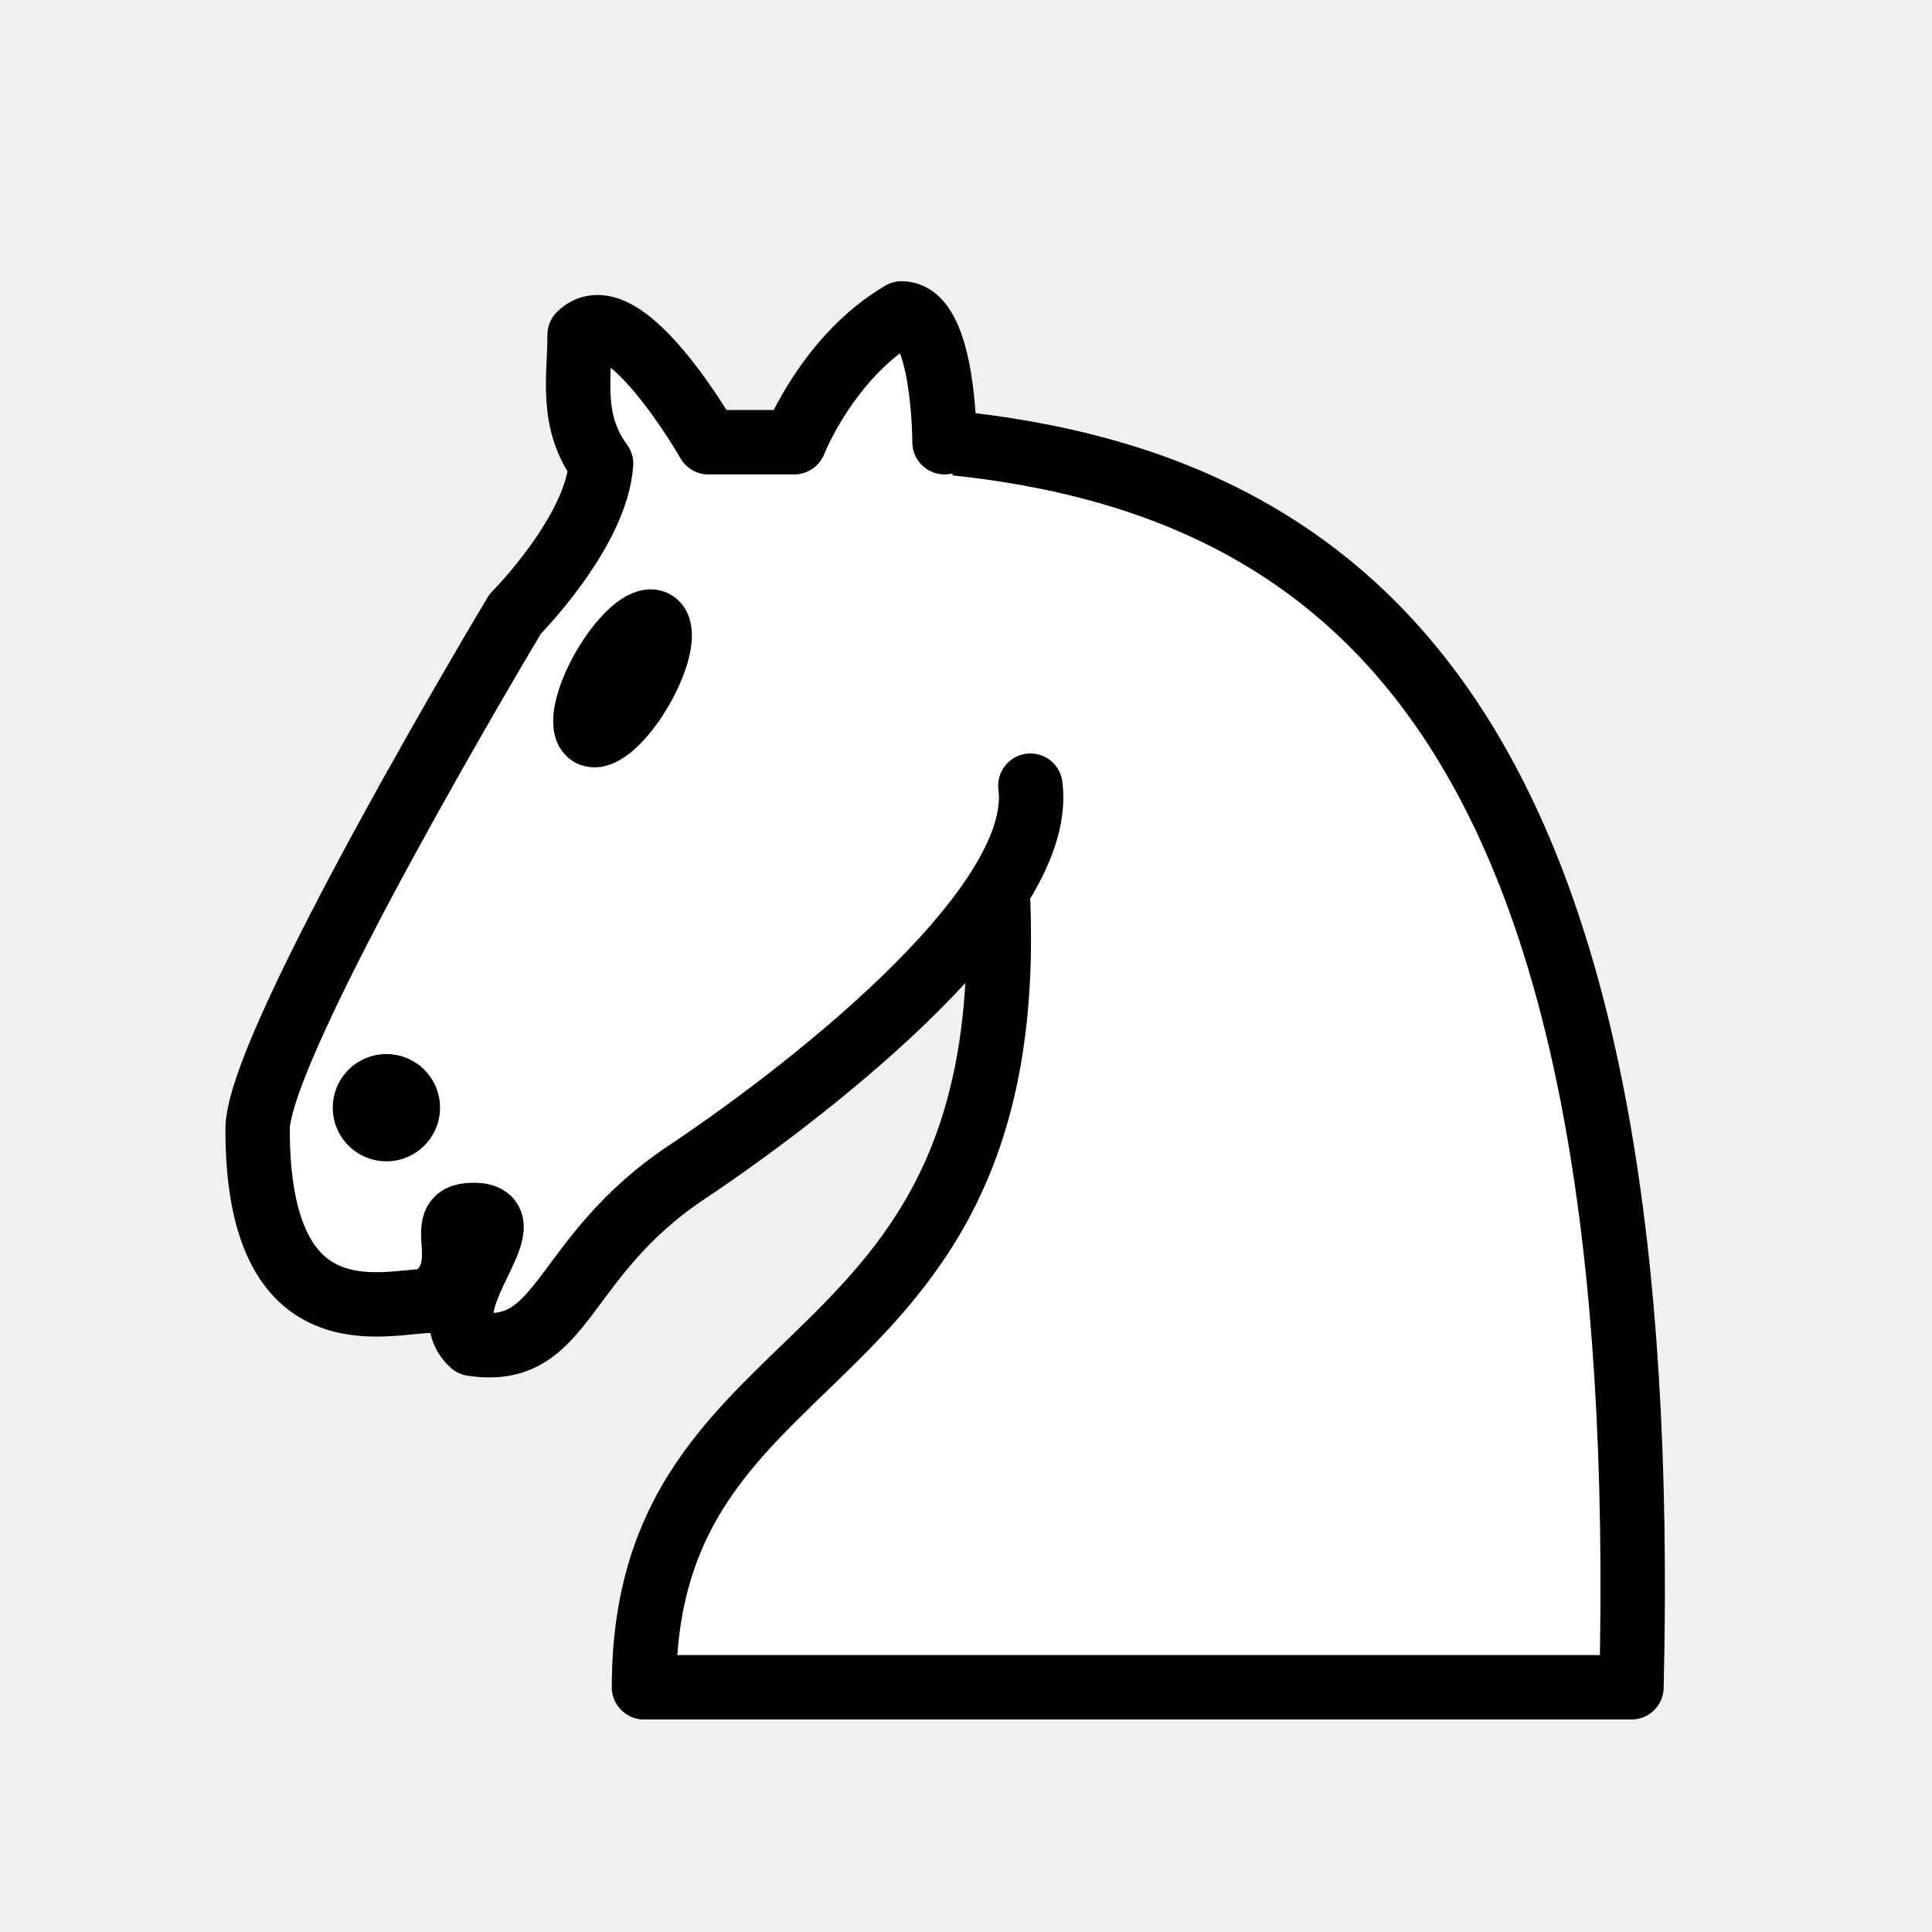
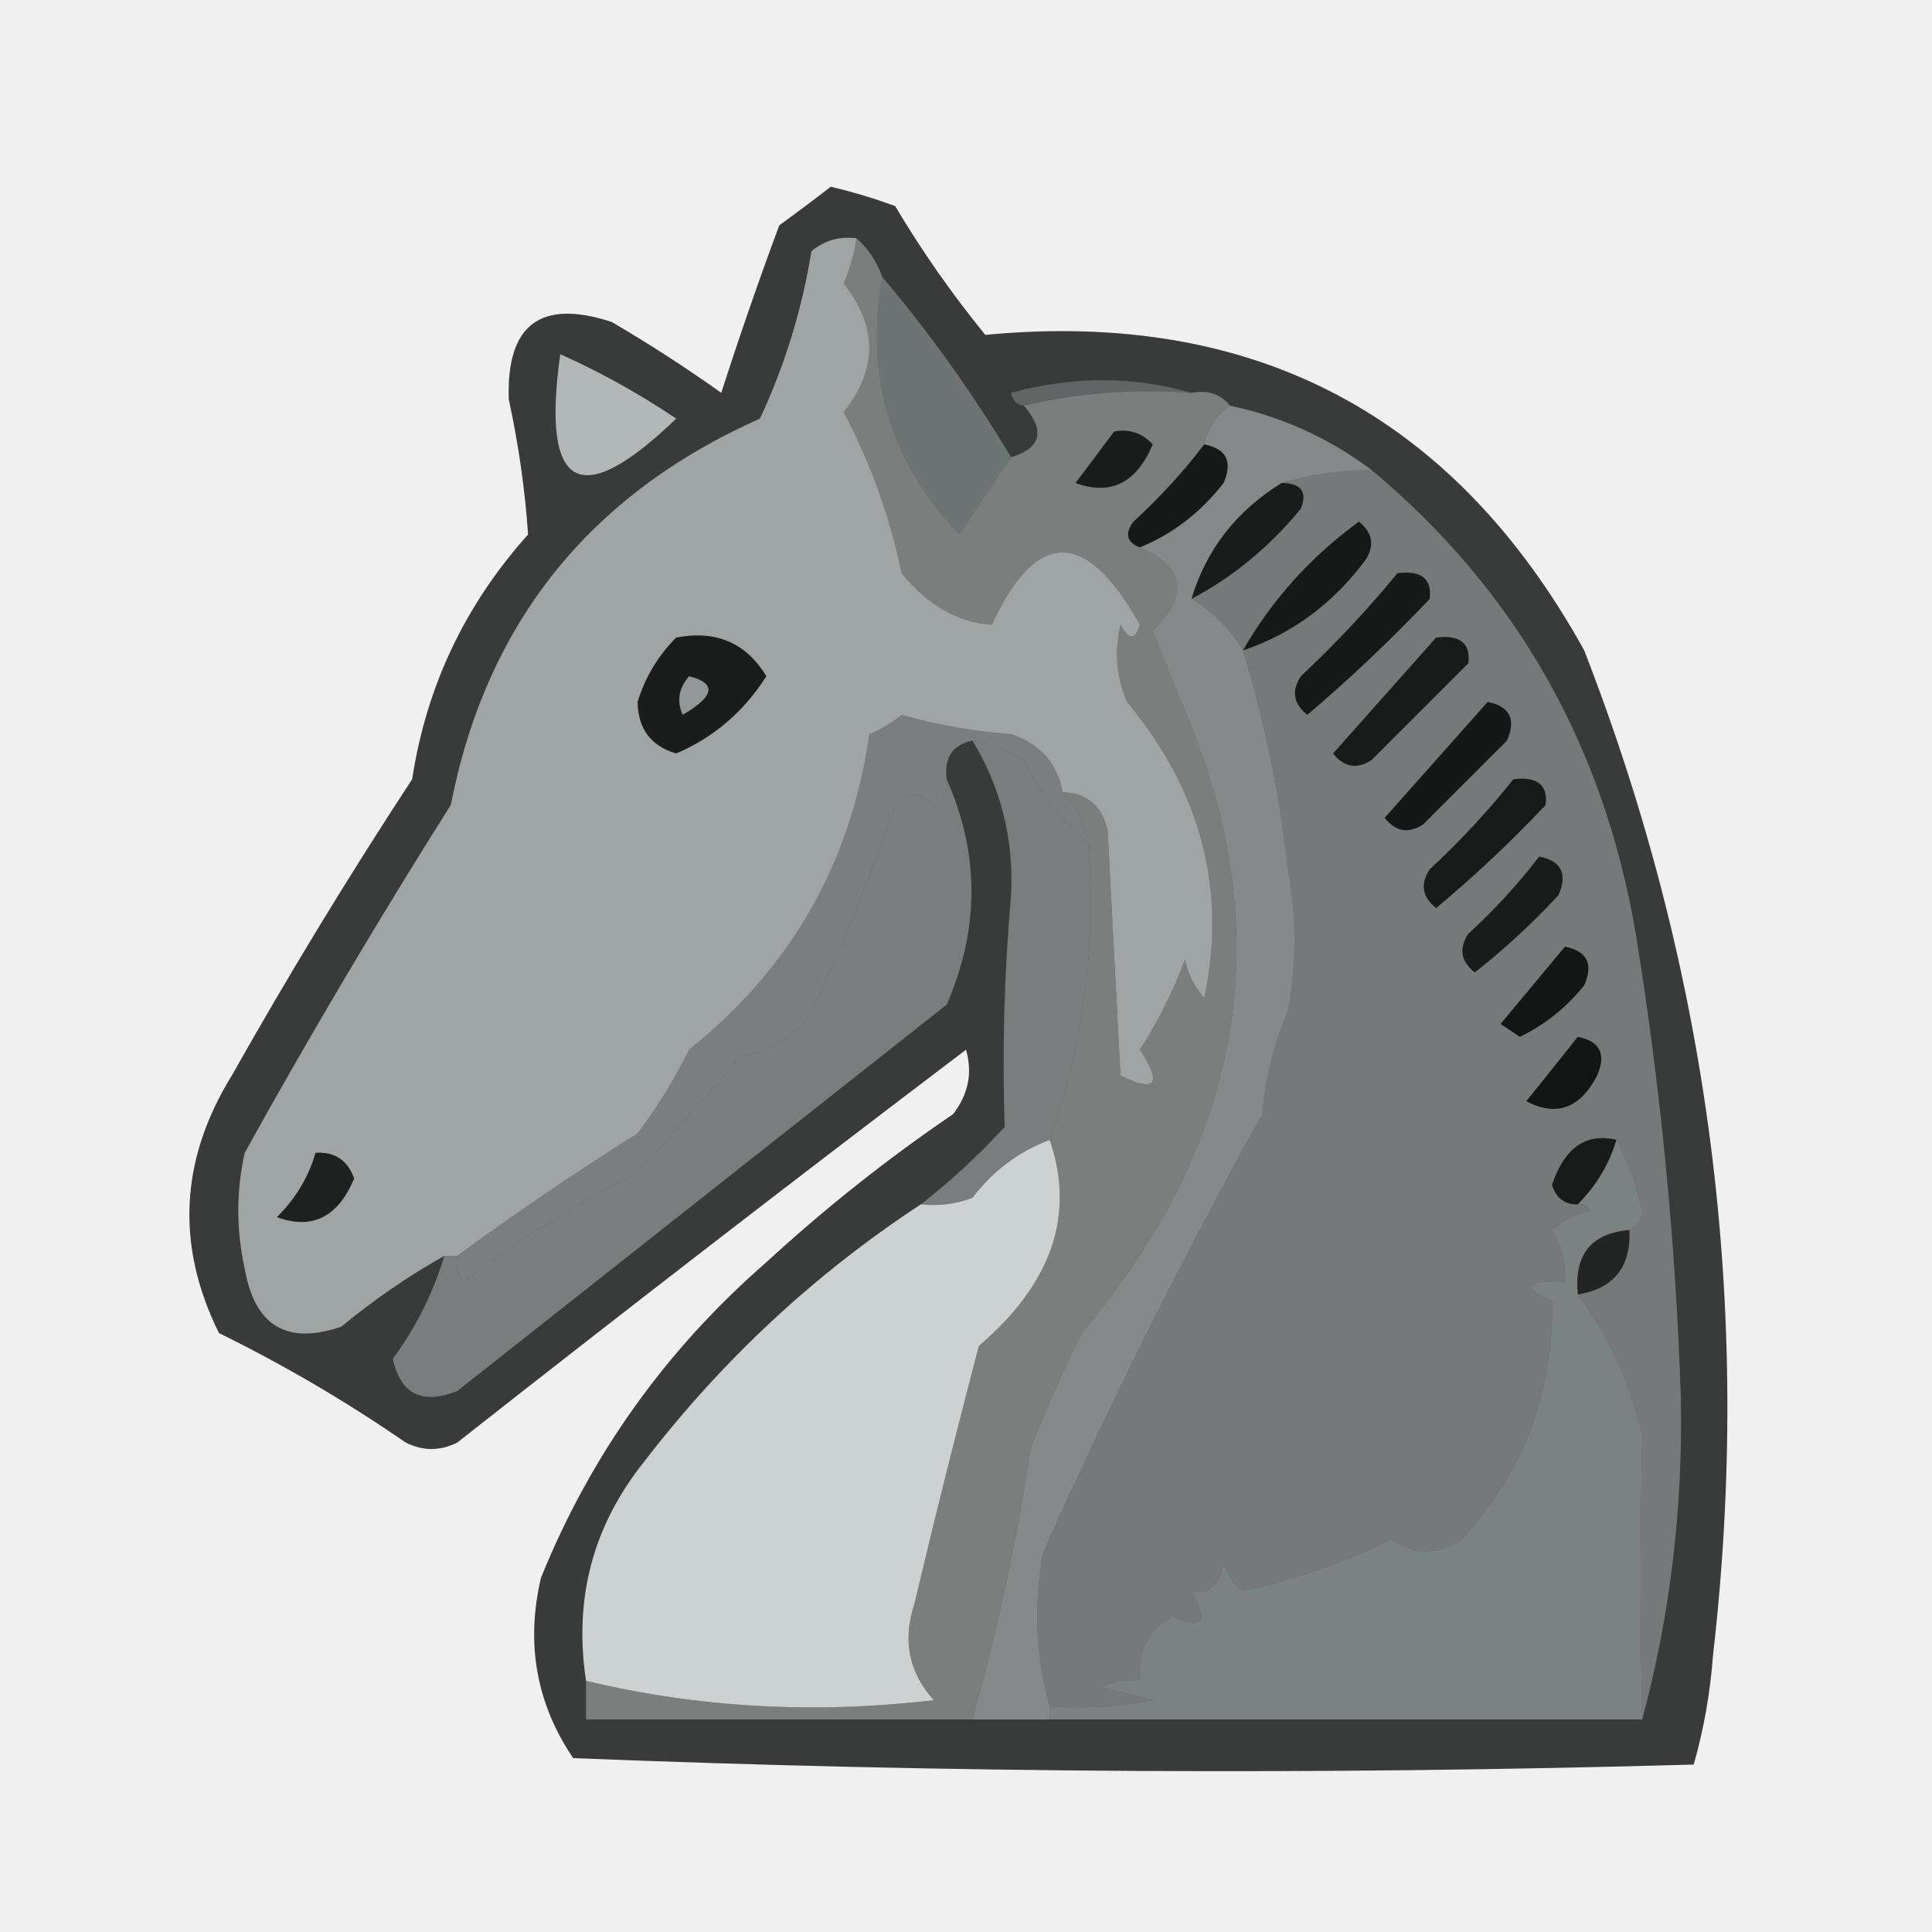
- <svg xmlns="http://www.w3.org/2000/svg" version="1.1" width="45" height="45">
-   <g style="opacity:1; fill:none; fill-opacity:1; fill-rule:evenodd; stroke:#000000; stroke-width:1.5; stroke-linecap:round;stroke-linejoin:round;stroke-miterlimit:4; stroke-dasharray:none; stroke-opacity:1;" transform="translate(0,0.3)">
-     <path d="M 22,10 C 32.5,11 38.5,18 38,39 L 15,39 C 15,30 25,32.5 23,18" style="fill:#ffffff; stroke:#000000;" />
-     <path d="M 24,18 C 24.38,20.91 18.45,25.37 16,27 C 13,29 13.18,31.34 11,31 C 9.958,30.06 12.41,27.96 11,28 C 10,28 11.19,29.23 10,30 C 9,30 5.997,31 6,26 C 6,24 12,14 12,14 C 12,14 13.89,12.1 14,10.5 C 13.27,9.506 13.5,8.5 13.5,7.5 C 14.5,6.5 16.5,10 16.5,10 L 18.5,10 C 18.5,10 19.28,8.008 21,7 C 22,7 22,10 22,10" style="fill:#ffffff; stroke:#000000;" />
-     <path d="M 9.5 25.5 A 0.5 0.5 0 1 1 8.5,25.5 A 0.5 0.5 0 1 1 9.5 25.5 z" style="fill:#000000; stroke:#000000;" />
-     <path d="M 15 15.5 A 0.5 1.5 0 1 1  14,15.5 A 0.5 1.5 0 1 1  15 15.5 z" transform="matrix(0.866,0.5,-0.5,0.866,9.693,-5.173)" style="fill:#000000; stroke:#000000;" />
+ <svg xmlns="http://www.w3.org/2000/svg" version="1.1" width="150px" height="150px" style="shape-rendering:geometricPrecision; text-rendering:geometricPrecision; image-rendering:optimizeQuality; fill-rule:evenodd; clip-rule:evenodd">
+   <g>
+     <path style="opacity:0.807" fill="#0e0f0f" d="M 64.5,14.5 C 66.179,14.892 67.846,15.392 69.5,16C 71.587,19.508 73.92,22.842 76.5,26C 97.36,24.013 112.86,32.18 123,50.5C 132.754,75.609 136.087,101.61 133,128.5C 132.782,131.426 132.282,134.26 131.5,137C 102.458,137.825 73.458,137.658 44.5,136.5C 41.638,132.267 40.805,127.6 42,122.5C 45.864,112.963 51.697,104.796 59.5,98C 64.06,93.806 68.894,89.972 74,86.5C 75.187,84.956 75.52,83.289 75,81.5C 61.743,91.546 48.576,101.712 35.5,112C 34.167,112.667 32.833,112.667 31.5,112C 26.881,108.812 22.047,105.978 17,103.5C 13.634,96.701 13.967,90.034 18,83.5C 22.416,75.667 27.082,68 32,60.5C 33.099,53.3 36.099,46.967 41,41.5C 40.764,38.028 40.264,34.528 39.5,31C 39.312,25.188 41.979,23.188 47.5,25C 50.419,26.709 53.252,28.542 56,30.5C 57.382,26.189 58.882,21.856 60.5,17.5C 61.901,16.479 63.235,15.479 64.5,14.5 Z" />
+   </g>
+   <g>
+     <path style="opacity:0.504" fill="#a1adac" d="M 68.5,21.5 C 72.189,25.865 75.522,30.532 78.5,35.5C 77.19,37.435 75.857,39.435 74.5,41.5C 69.127,35.968 67.127,29.301 68.5,21.5 Z" />
+   </g>
+   <g>
+     <path style="opacity:0.573" fill="#808484" d="M 92.5,30.5 C 87.968,30.182 83.634,30.515 79.5,31.5C 78.957,31.44 78.624,31.107 78.5,30.5C 83.318,29.188 87.985,29.188 92.5,30.5 Z" />
+   </g>
+   <g>
+     <path style="opacity:0.74" fill="#dce4e4" d="M 43.5,27.5 C 46.607,28.889 49.607,30.555 52.5,32.5C 45.018,39.716 42.018,38.049 43.5,27.5 Z" />
+   </g>
+   <g>
+     <path style="opacity:1" fill="#171818" d="M 93.5,34.5 C 95.225,34.843 95.725,35.843 95,37.5C 93.223,39.79 91.056,41.457 88.5,42.5C 87.475,42.103 87.308,41.437 88,40.5C 90.04,38.63 91.873,36.63 93.5,34.5 Z" />
+   </g>
+   <g>
+     <path style="opacity:0.989" fill="#1a1b1b" d="M 99.5,37.5 C 101.028,37.517 101.528,38.184 101,39.5C 98.525,42.495 95.692,44.828 92.5,46.5C 93.655,42.668 95.988,39.668 99.5,37.5 Z" />
+   </g>
+   <g>
+     <path style="opacity:0.392" fill="#dfe7e6" d="M 66.5,18.5 C 67.401,19.291 68.068,20.291 68.5,21.5C 67.127,29.301 69.127,35.968 74.5,41.5C 75.857,39.435 77.19,37.435 78.5,35.5C 80.842,34.789 81.175,33.456 79.5,31.5C 83.634,30.515 87.968,30.182 92.5,30.5C 93.791,30.263 94.791,30.596 95.5,31.5C 94.449,32.222 93.782,33.222 93.5,34.5C 91.873,36.63 90.04,38.63 88,40.5C 87.308,41.437 87.475,42.103 88.5,42.5C 91.983,43.968 92.316,46.135 89.5,49C 90.167,50.667 90.833,52.333 91.5,54C 99.405,71.65 96.905,88.15 84,103.5C 82.513,106.481 81.179,109.481 80,112.5C 78.935,119.663 77.435,126.663 75.5,133.5C 65.5,133.5 55.5,133.5 45.5,133.5C 45.5,132.5 45.5,131.5 45.5,130.5C 54.24,132.592 63.24,133.092 72.5,132C 70.556,129.847 70.056,127.347 71,124.5C 72.573,117.865 74.239,111.199 76,104.5C 81.668,99.652 83.501,94.319 81.5,88.5C 84.13,81.099 85.13,73.432 84.5,65.5C 84.267,63.938 83.6,62.605 82.5,61.5C 84.411,61.574 85.578,62.574 86,64.5C 86.333,70.833 86.667,77.167 87,83.5C 89.751,84.858 90.251,84.191 88.5,81.5C 89.918,79.291 91.084,76.957 92,74.5C 92.249,75.624 92.749,76.624 93.5,77.5C 95.266,69.086 93.266,61.419 87.5,54.5C 86.669,52.527 86.502,50.527 87,48.5C 87.654,49.696 88.154,49.696 88.5,48.5C 84.315,41.025 80.481,41.025 77,48.5C 74.391,48.347 72.057,47.014 70,44.5C 69.089,40.099 67.589,35.932 65.5,32C 68.156,28.685 68.156,25.352 65.5,22C 65.989,20.861 66.323,19.695 66.5,18.5 Z" />
+   </g>
+   <g>
+     <path style="opacity:0.994" fill="#1b1c1c" d="M 86.5,33.5 C 87.675,33.281 88.675,33.614 89.5,34.5C 88.242,37.499 86.242,38.499 83.5,37.5C 84.524,36.148 85.524,34.815 86.5,33.5 Z" />
+   </g>
+   <g>
+     <path style="opacity:0.572" fill="#ebf3f3" d="M 66.5,18.5 C 66.323,19.695 65.989,20.861 65.5,22C 68.156,25.352 68.156,28.685 65.5,32C 67.589,35.932 69.089,40.099 70,44.5C 72.057,47.014 74.391,48.347 77,48.5C 80.481,41.025 84.315,41.025 88.5,48.5C 88.154,49.696 87.654,49.696 87,48.5C 86.502,50.527 86.669,52.527 87.5,54.5C 93.266,61.419 95.266,69.086 93.5,77.5C 92.749,76.624 92.249,75.624 92,74.5C 91.084,76.957 89.918,79.291 88.5,81.5C 90.251,84.191 89.751,84.858 87,83.5C 86.667,77.167 86.333,70.833 86,64.5C 85.578,62.574 84.411,61.574 82.5,61.5C 82.084,59.248 80.751,57.748 78.5,57C 75.574,56.782 72.74,56.282 70,55.5C 69.25,56.126 68.416,56.626 67.5,57C 66.077,67.013 61.41,75.179 53.5,81.5C 52.374,83.793 51.041,85.96 49.5,88C 44.635,91.06 39.968,94.226 35.5,97.5C 35.167,97.5 34.833,97.5 34.5,97.5C 31.717,99.067 29.051,100.9 26.5,103C 22.276,104.45 19.776,102.95 19,98.5C 18.333,95.5 18.333,92.5 19,89.5C 24.081,80.335 29.415,71.335 35,62.5C 37.751,48.404 45.751,38.404 59,32.5C 60.937,28.354 62.271,24.021 63,19.5C 64.011,18.663 65.178,18.33 66.5,18.5 Z" />
+   </g>
+   <g>
+     <path style="opacity:0.993" fill="#1a1b1b" d="M 52.5,49.5 C 55.596,48.907 57.929,49.907 59.5,52.5C 57.753,55.251 55.42,57.251 52.5,58.5C 50.539,57.921 49.539,56.587 49.5,54.5C 50.092,52.578 51.092,50.911 52.5,49.5 Z" />
+   </g>
+   <g>
+     <path style="opacity:0.639" fill="#d4dddd" d="M 53.5,52.5 C 55.657,53.053 55.49,54.053 53,55.5C 52.53,54.423 52.697,53.423 53.5,52.5 Z" />
+   </g>
+   <g>
+     <path style="opacity:0.517" fill="#b0b4b4" d="M 99.5,37.5 C 101.873,36.805 104.206,36.472 106.5,36.5C 117.678,45.836 124.511,57.836 127,72.5C 128.936,84.426 130.103,96.426 130.5,108.5C 130.67,117.112 129.67,125.446 127.5,133.5C 127.341,126.071 127.341,118.737 127.5,111.5C 126.575,107.402 124.908,103.735 122.5,100.5C 125.297,100.033 126.631,98.367 126.5,95.5C 127.097,95.265 127.43,94.765 127.5,94C 127.046,91.97 126.38,90.137 125.5,88.5C 123.133,87.949 121.466,89.115 120.5,92C 120.836,93.03 121.503,93.53 122.5,93.5C 122.938,93.435 123.272,93.601 123.5,94C 122.376,94.249 121.376,94.749 120.5,95.5C 121.246,96.736 121.579,98.07 121.5,99.5C 118.402,99.412 118.068,99.912 120.5,101C 120.629,108.116 118.295,114.283 113.5,119.5C 111.647,120.76 109.814,120.76 108,119.5C 104.439,121.305 100.606,122.639 96.5,123.5C 95.808,122.975 95.308,122.308 95,121.5C 94.552,123.224 93.719,123.891 92.5,123.5C 93.891,125.936 93.391,126.602 91,125.5C 89.117,126.653 88.284,128.319 88.5,130.5C 87.448,130.351 86.448,130.517 85.5,131C 86.833,131.333 88.167,131.667 89.5,132C 86.854,132.497 84.187,132.664 81.5,132.5C 80.404,128.587 80.237,124.587 81,120.5C 86.147,108.987 91.814,97.654 98,86.5C 98.241,83.711 98.908,81.044 100,78.5C 100.667,74.833 100.667,71.167 100,67.5C 99.33,61.591 98.163,55.924 96.5,50.5C 95.5,48.833 94.167,47.5 92.5,46.5C 95.692,44.828 98.525,42.495 101,39.5C 101.528,38.184 101.028,37.517 99.5,37.5 Z" />
+   </g>
+   <g>
+     <path style="opacity:1" fill="#181919" d="M 117.5,60.5 C 119.355,60.272 120.188,60.939 120,62.5C 117.318,65.35 114.484,68.016 111.5,70.5C 110.417,69.635 110.251,68.635 111,67.5C 113.372,65.297 115.539,62.964 117.5,60.5 Z" />
+   </g>
+   <g>
+     <path style="opacity:0.994" fill="#161717" d="M 115.5,54.5 C 117.225,54.843 117.725,55.843 117,57.5C 114.833,59.667 112.667,61.833 110.5,64C 109.365,64.749 108.365,64.583 107.5,63.5C 110.189,60.48 112.856,57.48 115.5,54.5 Z" />
+   </g>
+   <g>
+     <path style="opacity:0.99" fill="#181919" d="M 111.5,49.5 C 113.355,49.272 114.188,49.939 114,51.5C 111.5,54 109,56.5 106.5,59C 105.365,59.749 104.365,59.583 103.5,58.5C 106.189,55.48 108.856,52.48 111.5,49.5 Z" />
+   </g>
+   <g>
+     <path style="opacity:1" fill="#171818" d="M 108.5,44.5 C 110.355,44.272 111.188,44.939 111,46.5C 107.985,49.683 104.818,52.683 101.5,55.5C 100.417,54.635 100.251,53.635 101,52.5C 103.705,49.964 106.205,47.297 108.5,44.5 Z" />
+   </g>
+   <g>
+     <path style="opacity:0.992" fill="#161717" d="M 96.5,50.5 C 98.743,46.585 101.743,43.251 105.5,40.5C 106.583,41.365 106.749,42.365 106,43.5C 103.469,46.888 100.302,49.221 96.5,50.5 Z" />
+   </g>
+   <g>
+     <path style="opacity:0.993" fill="#1a1b1b" d="M 119.5,66.5 C 121.225,66.843 121.725,67.843 121,69.5C 118.984,71.684 116.817,73.684 114.5,75.5C 113.417,74.635 113.251,73.635 114,72.5C 116.04,70.63 117.873,68.63 119.5,66.5 Z" />
+   </g>
+   <g>
+     <path style="opacity:0.451" fill="#ccd1d1" d="M 82.5,61.5 C 83.6,62.605 84.267,63.938 84.5,65.5C 82.394,63.728 80.727,61.562 79.5,59C 78.255,58.209 76.922,57.709 75.5,57.5C 73.952,57.821 73.285,58.821 73.5,60.5C 73.631,61.376 73.297,62.043 72.5,62.5C 71.391,61.41 70.391,61.41 69.5,62.5C 67.604,67.931 65.438,73.264 63,78.5C 61.681,80.487 59.848,81.654 57.5,82C 54.878,84.992 52.212,87.992 49.5,91C 44.733,93.438 40.233,96.271 36,99.5C 35.536,98.906 35.369,98.239 35.5,97.5C 39.968,94.226 44.635,91.06 49.5,88C 51.041,85.96 52.374,83.793 53.5,81.5C 61.41,75.179 66.077,67.013 67.5,57C 68.416,56.626 69.25,56.126 70,55.5C 72.74,56.282 75.574,56.782 78.5,57C 80.751,57.748 82.084,59.248 82.5,61.5 Z" />
+   </g>
+   <g>
+     <path style="opacity:0.526" fill="#b4b9b9" d="M 75.5,57.5 C 76.922,57.709 78.255,58.209 79.5,59C 80.727,61.562 82.394,63.728 84.5,65.5C 85.13,73.432 84.13,81.099 81.5,88.5C 79.095,89.398 77.095,90.898 75.5,93C 74.207,93.49 72.873,93.657 71.5,93.5C 73.771,91.734 75.937,89.734 78,87.5C 77.805,81.455 77.972,75.455 78.5,69.5C 78.718,65.161 77.718,61.161 75.5,57.5 Z" />
+   </g>
+   <g>
+     <path style="opacity:0.995" fill="#141515" d="M 121.5,73.5 C 123.225,73.843 123.725,74.843 123,76.5C 121.611,78.227 119.944,79.561 118,80.5C 117.5,80.167 117,79.833 116.5,79.5C 118.19,77.481 119.856,75.481 121.5,73.5 Z" />
+   </g>
+   <g>
+     <path style="opacity:1" fill="#141515" d="M 122.5,80.5 C 124.225,80.843 124.725,81.843 124,83.5C 122.677,86.059 120.843,86.725 118.5,85.5C 119.857,83.814 121.19,82.148 122.5,80.5 Z" />
+   </g>
+   <g>
+     <path style="opacity:0.516" fill="#ccd2d2" d="M 95.5,31.5 C 99.548,32.358 103.215,34.025 106.5,36.5C 104.206,36.472 101.873,36.805 99.5,37.5C 95.988,39.668 93.655,42.668 92.5,46.5C 94.167,47.5 95.5,48.833 96.5,50.5C 98.163,55.924 99.33,61.591 100,67.5C 100.667,71.167 100.667,74.833 100,78.5C 98.908,81.044 98.241,83.711 98,86.5C 91.814,97.654 86.147,108.987 81,120.5C 80.237,124.587 80.404,128.587 81.5,132.5C 81.5,132.833 81.5,133.167 81.5,133.5C 79.5,133.5 77.5,133.5 75.5,133.5C 77.435,126.663 78.935,119.663 80,112.5C 81.179,109.481 82.513,106.481 84,103.5C 96.905,88.15 99.405,71.65 91.5,54C 90.833,52.333 90.167,50.667 89.5,49C 92.316,46.135 91.983,43.968 88.5,42.5C 91.056,41.457 93.223,39.79 95,37.5C 95.725,35.843 95.225,34.843 93.5,34.5C 93.782,33.222 94.449,32.222 95.5,31.5 Z" />
+   </g>
+   <g>
+     <path style="opacity:0.992" fill="#191a1a" d="M 125.5,88.5 C 124.925,90.411 123.925,92.078 122.5,93.5C 121.503,93.53 120.836,93.03 120.5,92C 121.466,89.115 123.133,87.949 125.5,88.5 Z" />
+   </g>
+   <g>
+     <path style="opacity:0.994" fill="#1e1f1f" d="M 24.5,89.5 C 25.995,89.415 26.995,90.082 27.5,91.5C 26.242,94.499 24.242,95.499 21.5,94.5C 22.952,93.06 23.952,91.394 24.5,89.5 Z" />
+   </g>
+   <g>
+     <path style="opacity:0.994" fill="#232525" d="M 126.5,95.5 C 126.631,98.367 125.297,100.033 122.5,100.5C 122.197,97.412 123.53,95.746 126.5,95.5 Z" />
+   </g>
+   <g>
+     <path style="opacity:0.561" fill="#acb3b3" d="M 73.5,60.5 C 76.065,66.273 76.065,72.106 73.5,78C 60.833,88 48.167,98 35.5,108C 32.763,109.08 31.096,108.246 30.5,105.5C 32.303,103.041 33.636,100.374 34.5,97.5C 34.833,97.5 35.167,97.5 35.5,97.5C 35.369,98.239 35.536,98.906 36,99.5C 40.233,96.271 44.733,93.438 49.5,91C 52.212,87.992 54.878,84.992 57.5,82C 59.848,81.654 61.681,80.487 63,78.5C 65.438,73.264 67.604,67.931 69.5,62.5C 70.391,61.41 71.391,61.41 72.5,62.5C 73.297,62.043 73.631,61.376 73.5,60.5 Z" />
+   </g>
+   <g>
+     <path style="opacity:0.793" fill="#f1f7f7" d="M 81.5,88.5 C 83.501,94.319 81.668,99.652 76,104.5C 74.239,111.199 72.573,117.865 71,124.5C 70.056,127.347 70.556,129.847 72.5,132C 63.24,133.092 54.24,132.592 45.5,130.5C 44.53,124.134 46.03,118.467 50,113.5C 56.081,105.582 63.248,98.916 71.5,93.5C 72.873,93.657 74.207,93.49 75.5,93C 77.095,90.898 79.095,89.398 81.5,88.5 Z" />
+   </g>
+   <g>
+     <path style="opacity:0.59" fill="#a9b3b3" d="M 125.5,88.5 C 126.38,90.137 127.046,91.97 127.5,94C 127.43,94.765 127.097,95.265 126.5,95.5C 123.53,95.746 122.197,97.412 122.5,100.5C 124.908,103.735 126.575,107.402 127.5,111.5C 127.341,118.737 127.341,126.071 127.5,133.5C 112.167,133.5 96.833,133.5 81.5,133.5C 81.5,133.167 81.5,132.833 81.5,132.5C 84.187,132.664 86.854,132.497 89.5,132C 88.167,131.667 86.833,131.333 85.5,131C 86.448,130.517 87.448,130.351 88.5,130.5C 88.284,128.319 89.117,126.653 91,125.5C 93.391,126.602 93.891,125.936 92.5,123.5C 93.719,123.891 94.552,123.224 95,121.5C 95.308,122.308 95.808,122.975 96.5,123.5C 100.606,122.639 104.439,121.305 108,119.5C 109.814,120.76 111.647,120.76 113.5,119.5C 118.295,114.283 120.629,108.116 120.5,101C 118.068,99.912 118.402,99.412 121.5,99.5C 121.579,98.07 121.246,96.736 120.5,95.5C 121.376,94.749 122.376,94.249 123.5,94C 123.272,93.601 122.938,93.435 122.5,93.5C 123.925,92.078 124.925,90.411 125.5,88.5 Z" />
  </g>
</svg>
